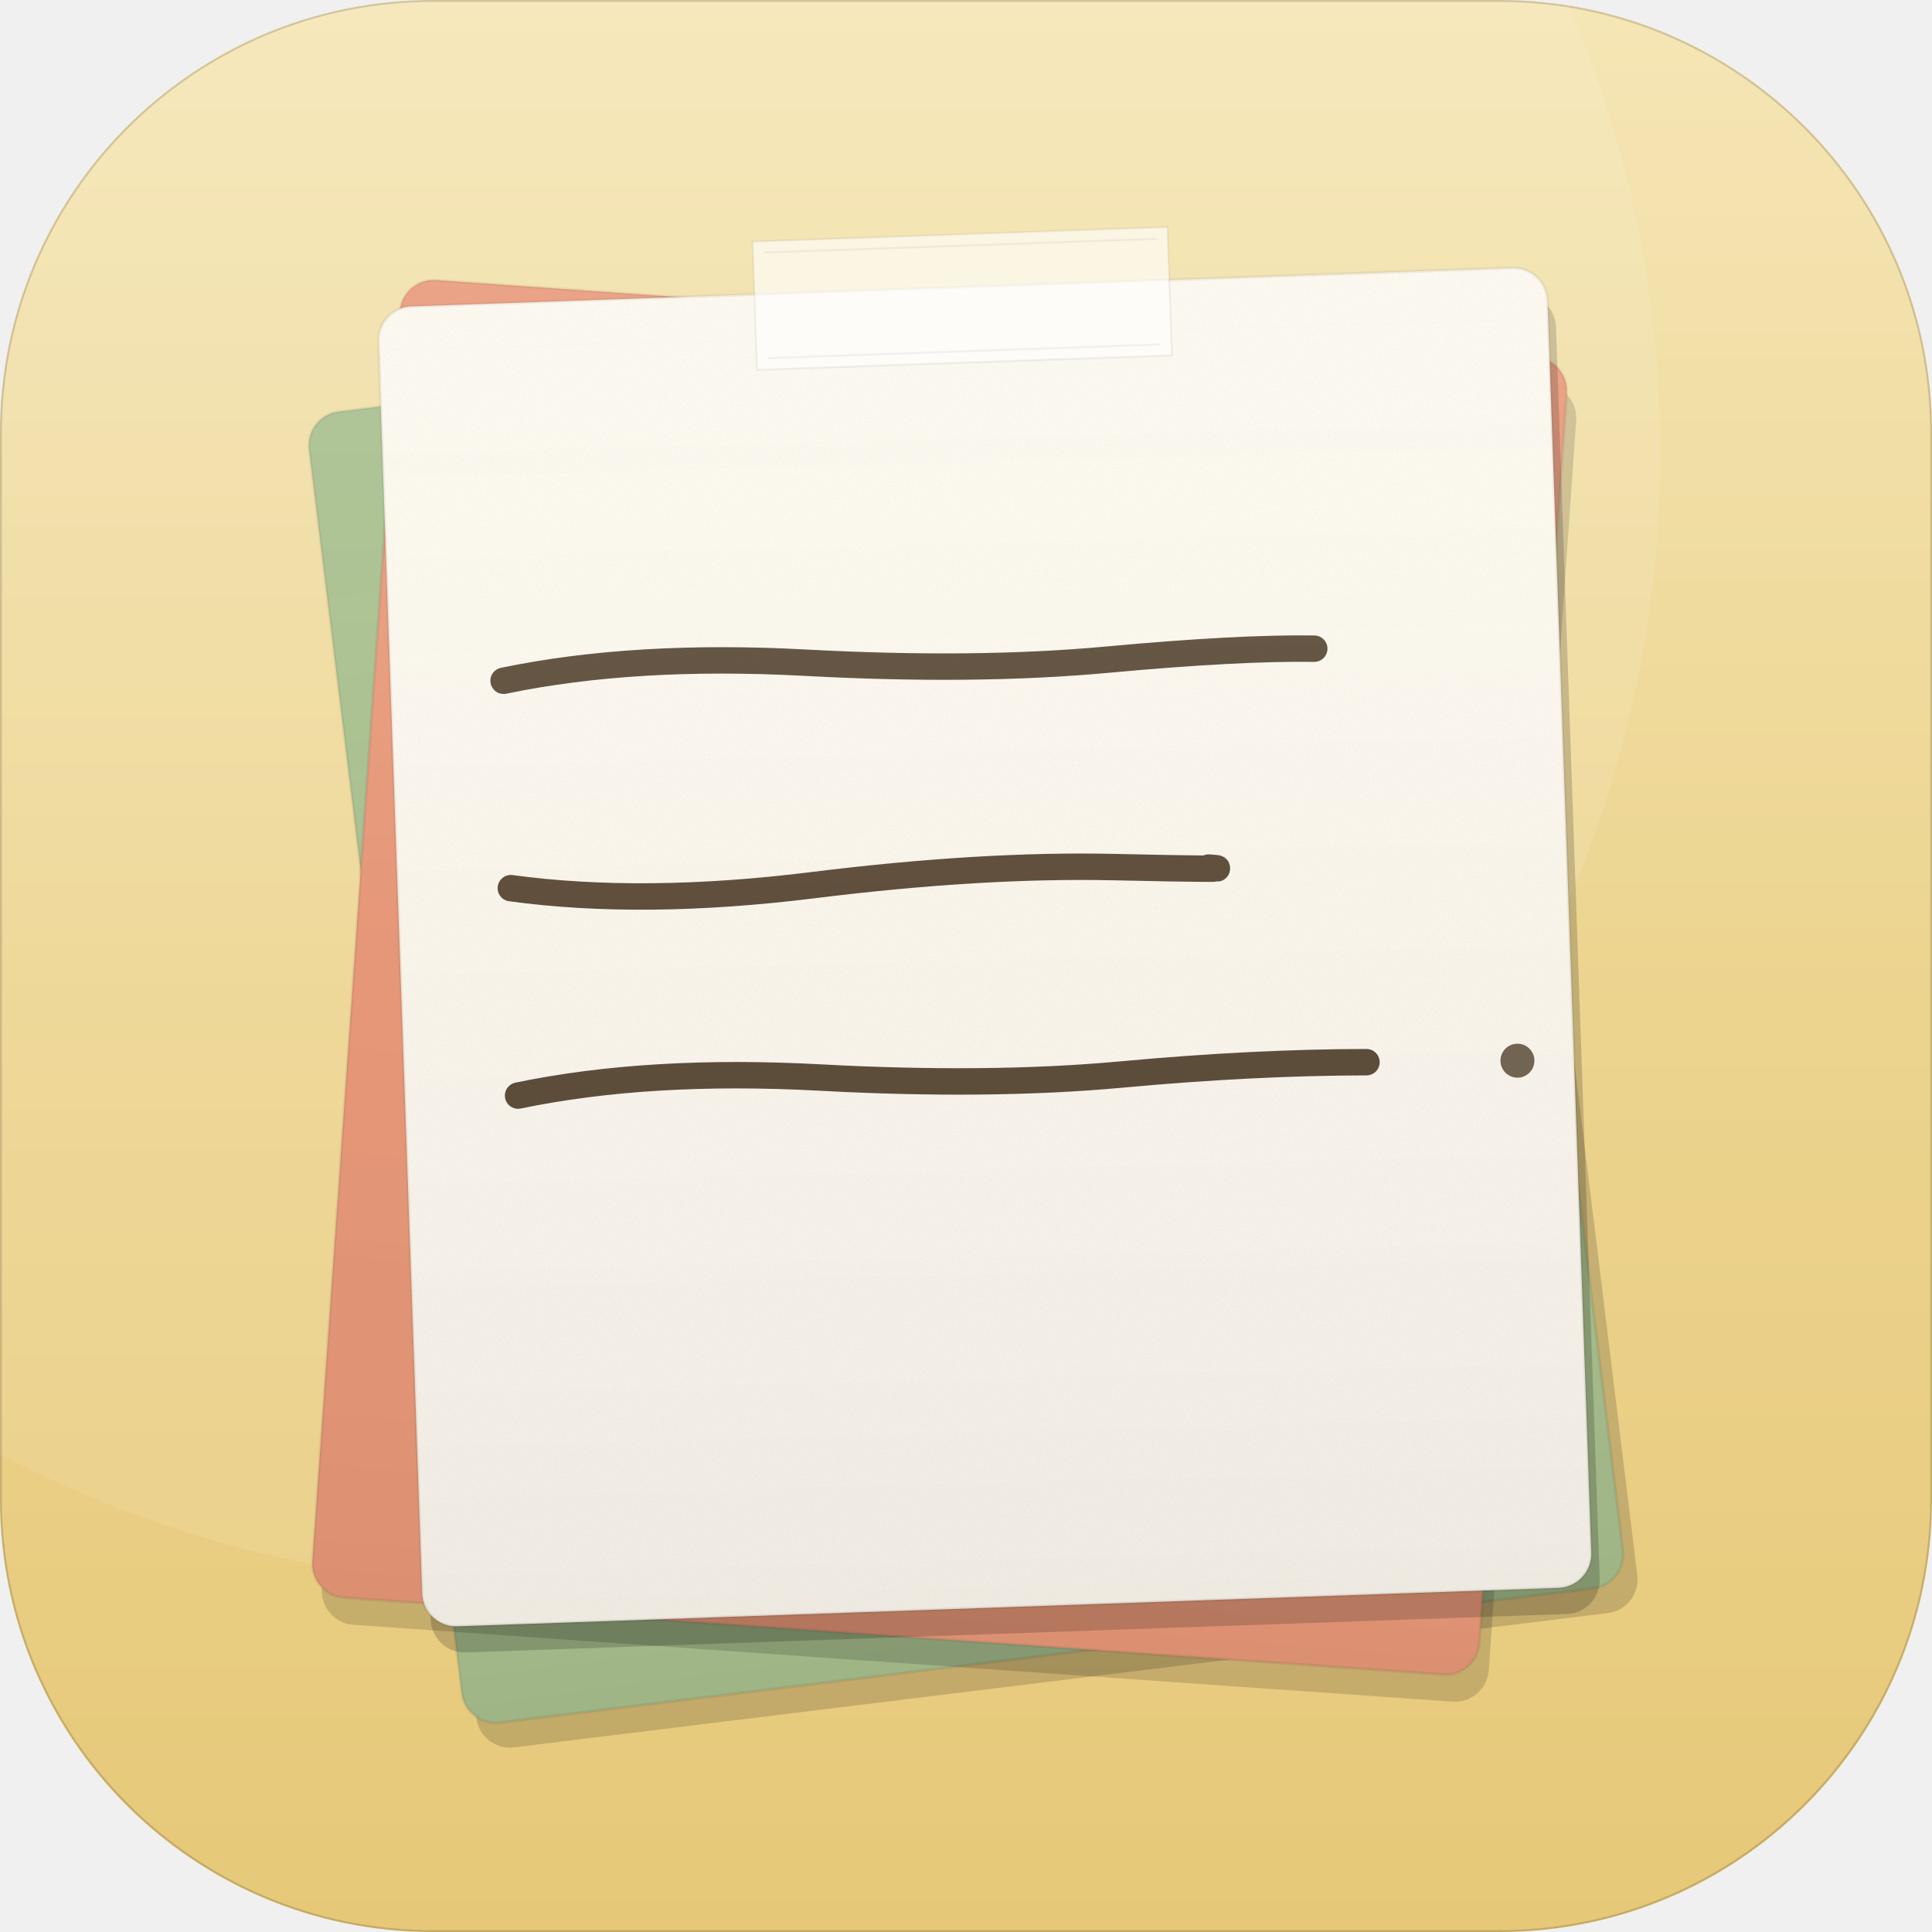
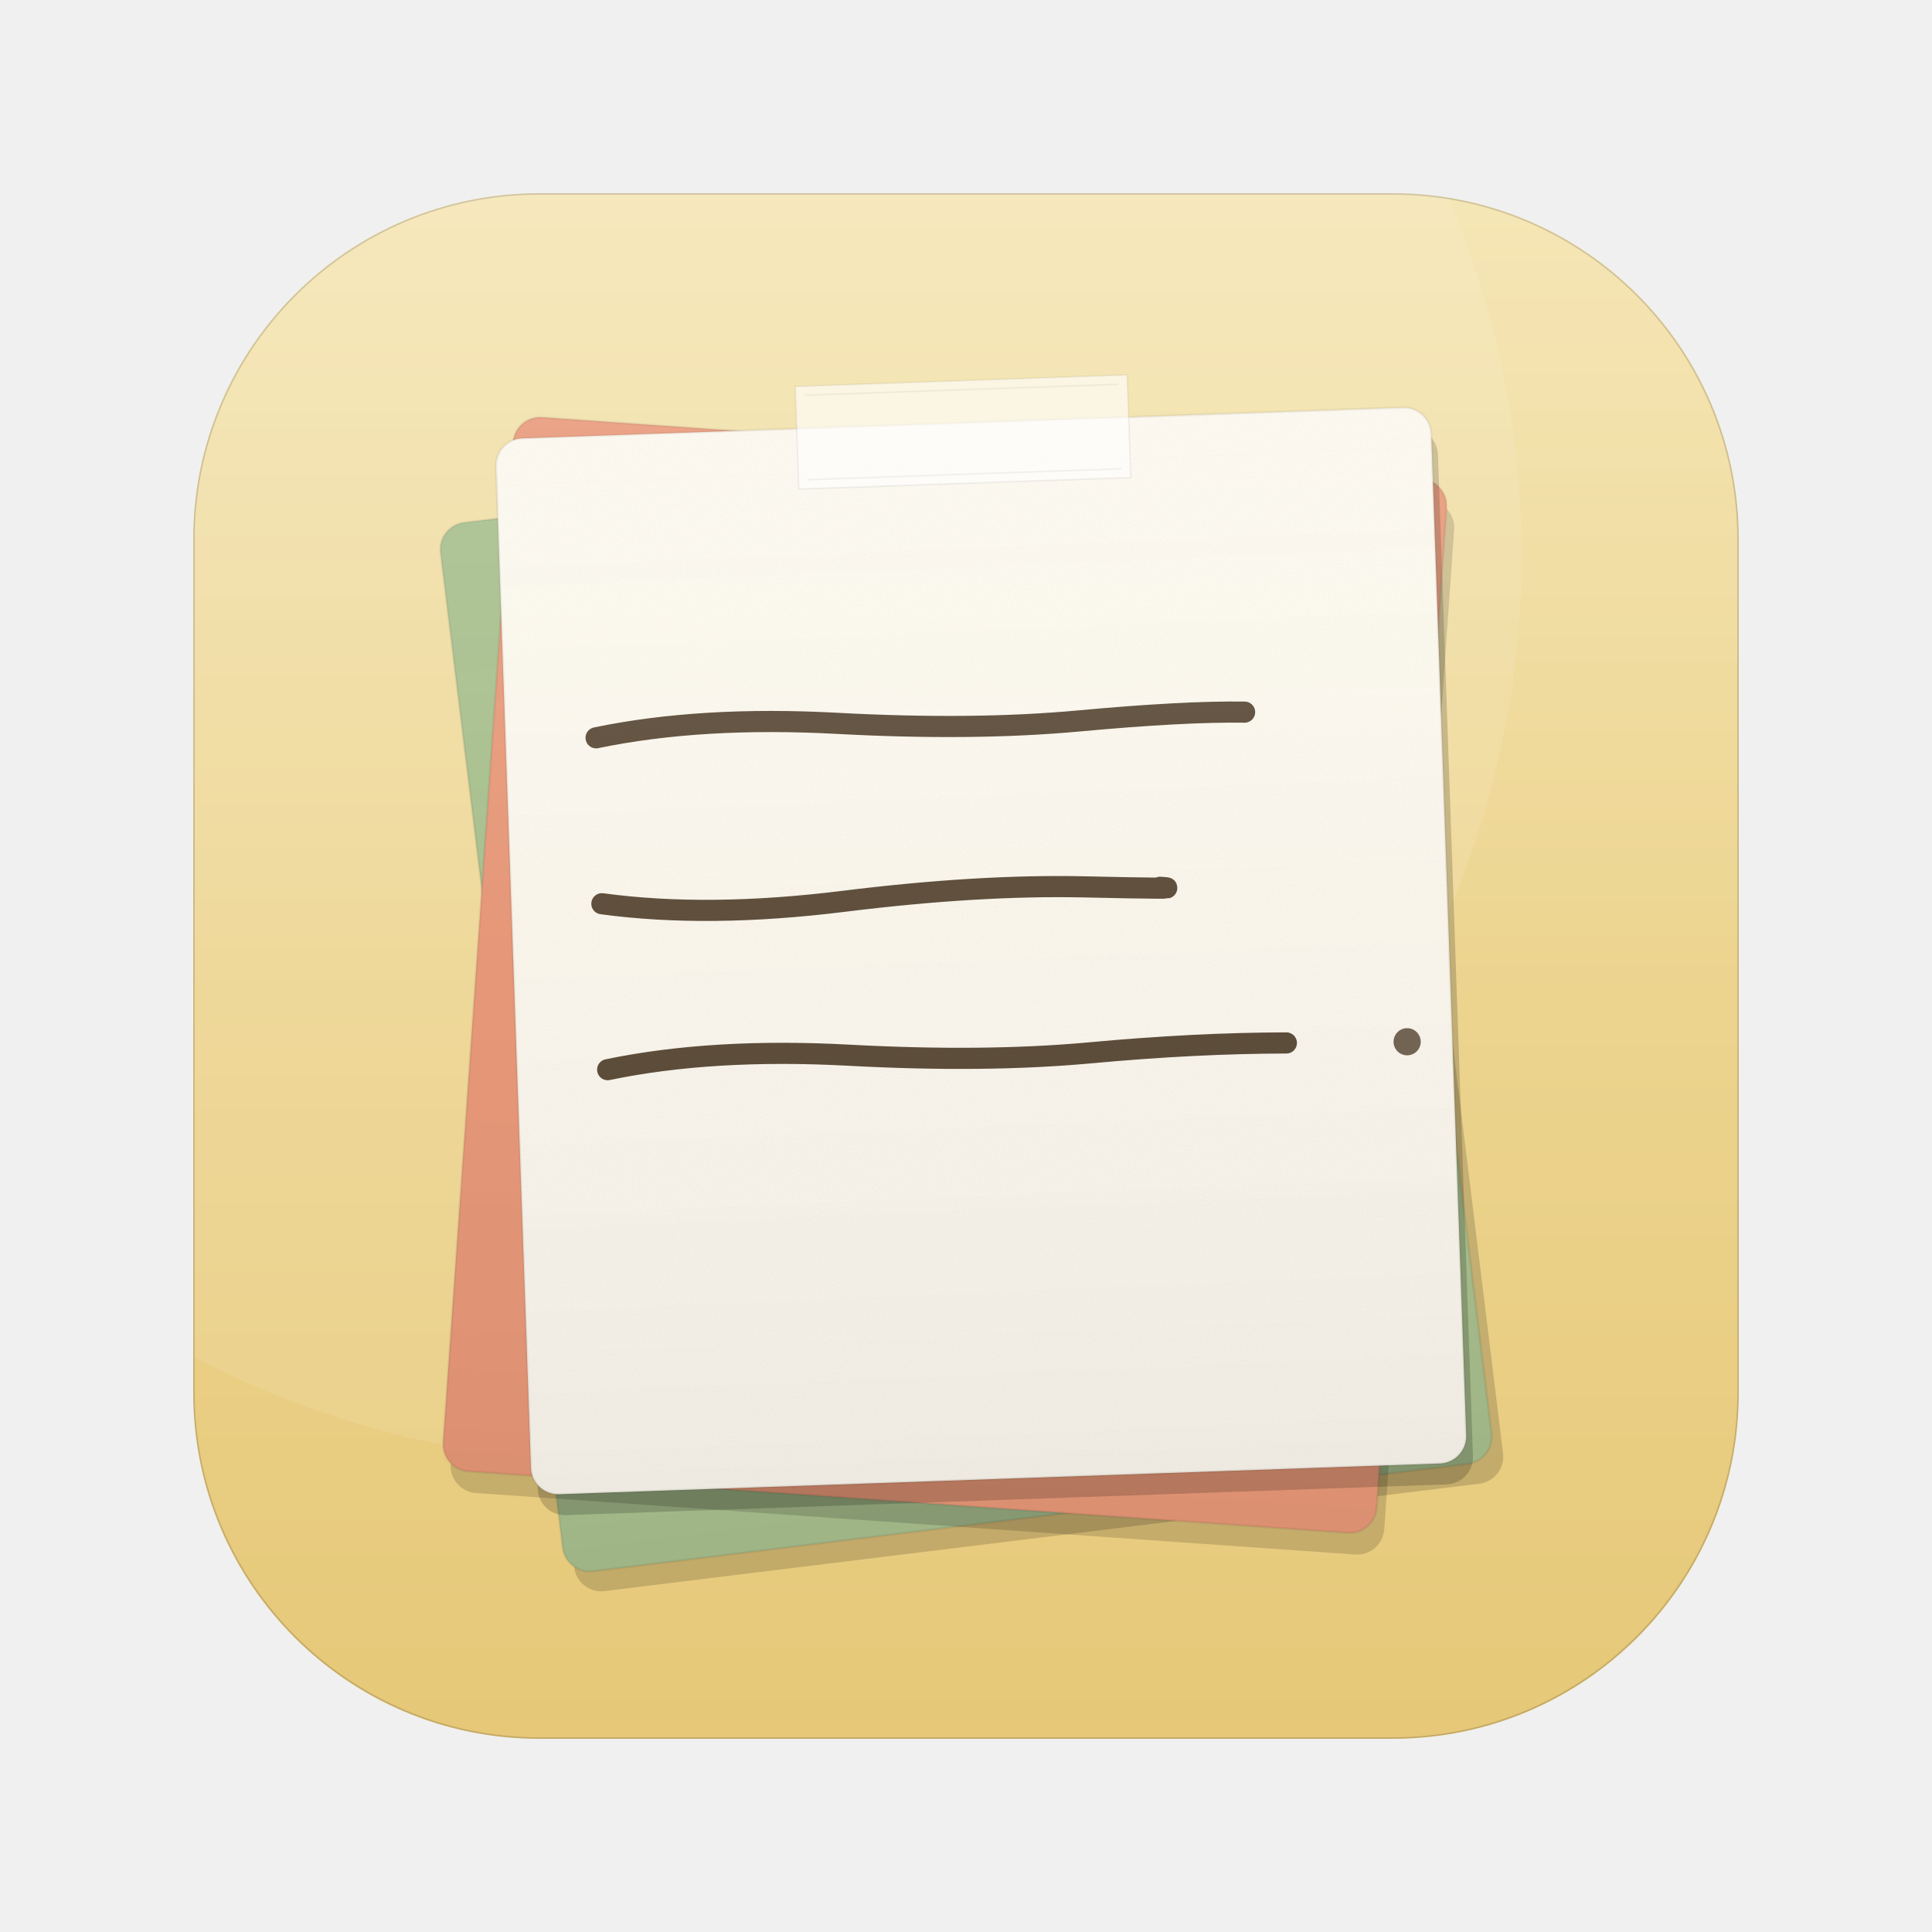
<svg xmlns="http://www.w3.org/2000/svg" viewBox="0 0 1024 1024" width="1024" height="1024">
-   <defs>
-     <clipPath id="clip">
-       <rect x="0" y="0" width="1024" height="1024" rx="229" ry="229" />
-     </clipPath>
-     <linearGradient id="bg" x1="0" y1="0" x2="0" y2="1">
-       <stop offset="0" stop-color="#f3e1a8" />
-       <stop offset="1" stop-color="#e6c878" />
-     </linearGradient>
-     <linearGradient id="paperShade" x1="0" y1="0" x2="0" y2="1">
-       <stop offset="0" stop-color="#fff" stop-opacity="0" />
-       <stop offset="1" stop-color="#000" stop-opacity="0.05" />
-     </linearGradient>
-     <filter id="grain" x="0" y="0" width="1" height="1">
-       <feTurbulence type="fractalNoise" baseFrequency="0.9" numOctaves="2" seed="3" />
-       <feColorMatrix values="0 0 0 0 0  0 0 0 0 0  0 0 0 0 0  0 0 0 0.07 0" />
-       <feComposite in2="SourceGraphic" operator="in" />
-     </filter>
-     <linearGradient id="hl" x1="0" y1="0" x2="0" y2="1">
-       <stop offset="0" stop-color="#fff" stop-opacity="0.16" />
-       <stop offset="0.5" stop-color="#fff" stop-opacity="0" />
-     </linearGradient>
-   </defs>
-   <g clip-path="url(#clip)">
-     <rect x="0" y="0" width="1024" height="1024" fill="url(#bg)" />
-     <circle cx="280" cy="240" r="600" fill="#fff" opacity="0.09" />
-     <g transform="translate(512 530) rotate(-7) translate(-310 -350)">
-       <rect x="6" y="14" width="620" height="700" rx="18" fill="#000" opacity="0.162" />
-       <rect x="0" y="0" width="620" height="700" rx="18" fill="#a8bf8d" />
-       <rect x="0" y="0" width="620" height="700" rx="18" fill="url(#paperShade)" />
-       <rect x="0" y="0" width="620" height="700" rx="18" fill="none" stroke="rgba(0,0,0,0.07)" stroke-width="1.5" />
+   <g transform="translate(102.4 102.4) scale(0.8)">
+     <defs>
+       <clipPath id="clip">
+         <rect x="0" y="0" width="1024" height="1024" rx="229" ry="229" />
+       </clipPath>
+       <linearGradient id="bg" x1="0" y1="0" x2="0" y2="1">
+         <stop offset="0" stop-color="#f3e1a8" />
+         <stop offset="1" stop-color="#e6c878" />
+       </linearGradient>
+       <linearGradient id="paperShade" x1="0" y1="0" x2="0" y2="1">
+         <stop offset="0" stop-color="#fff" stop-opacity="0" />
+         <stop offset="1" stop-color="#000" stop-opacity="0.05" />
+       </linearGradient>
+       <filter id="grain" x="0" y="0" width="1" height="1">
+         <feTurbulence type="fractalNoise" baseFrequency="0.9" numOctaves="2" seed="3" />
+         <feColorMatrix values="0 0 0 0 0  0 0 0 0 0  0 0 0 0 0  0 0 0 0.07 0" />
+         <feComposite in2="SourceGraphic" operator="in" />
+       </filter>
+       <linearGradient id="hl" x1="0" y1="0" x2="0" y2="1">
+         <stop offset="0" stop-color="#fff" stop-opacity="0.16" />
+         <stop offset="0.5" stop-color="#fff" stop-opacity="0" />
+       </linearGradient>
+     </defs>
+     <g clip-path="url(#clip)">
+       <rect x="0" y="0" width="1024" height="1024" fill="url(#bg)" />
+       <circle cx="280" cy="240" r="600" fill="#fff" opacity="0.09" />
+       <g transform="translate(512 530) rotate(-7) translate(-310 -350)">
+         <rect x="6" y="14" width="620" height="700" rx="18" fill="#000" opacity="0.162" />
+         <rect x="0" y="0" width="620" height="700" rx="18" fill="#a8bf8d" />
+         <rect x="0" y="0" width="620" height="700" rx="18" fill="url(#paperShade)" />
+         <rect x="0" y="0" width="620" height="700" rx="18" fill="none" stroke="rgba(0,0,0,0.07)" stroke-width="1.5" />
+       </g>
+       <g transform="translate(498 518) rotate(4) translate(-310 -350)">
+         <rect x="6" y="14" width="620" height="700" rx="18" fill="#000" opacity="0.153" />
+         <rect x="0" y="0" width="620" height="700" rx="18" fill="#e89878" />
+         <rect x="0" y="0" width="620" height="700" rx="18" fill="url(#paperShade)" />
+         <rect x="0" y="0" width="620" height="700" rx="18" fill="none" stroke="rgba(0,0,0,0.07)" stroke-width="1.5" />
+       </g>
+       <g transform="translate(522 502) rotate(-2) translate(-310 -350)">
+         <rect x="4" y="14" width="620" height="700" rx="18" fill="#000" opacity="0.18" />
+         <rect x="0" y="0" width="620" height="700" rx="18" fill="#fefaf0" />
+         <rect x="0" y="0" width="620" height="700" rx="18" filter="url(#grain)" opacity="0.4" />
+         <rect x="0" y="0" width="620" height="700" rx="18" fill="url(#paperShade)" />
+         <rect x="0" y="0" width="620" height="700" rx="18" fill="none" stroke="rgba(0,0,0,0.07)" stroke-width="1.5" />
+         <g stroke="#3a2814" stroke-width="14" stroke-linecap="round" fill="none" opacity="0.82">
+           <path d="M 60 200 q 70 -12 160 -4 t 160 4 t 110 -2" />
+           <path d="M 60 310 q 70 12 160 4 t 160 -4 t 50 2" />
+           <path d="M 60 420 q 70 -12 160 -4 t 160 4 t 130 -2" />
+         </g>
+         <circle cx="590" cy="420" r="9" fill="#3a2814" opacity="0.7" />
+         <g transform="translate(200 -28)">
+           <rect x="0" y="0" width="220" height="68" fill="rgba(255,255,255,0.55)" stroke="rgba(0,0,0,0.07)" />
+           <g stroke="rgba(0,0,0,0.07)" stroke-width="1">
+             <line x1="6" y1="6" x2="214" y2="6" />
+             <line x1="6" y1="62" x2="214" y2="62" />
+           </g>
+           <rect x="0" y="0" width="220" height="68" fill="#fff" opacity="0.18" />
+         </g>
+       </g>
+       <rect x="0" y="0" width="1024" height="1024" fill="url(#hl)" />
    </g>
-     <g transform="translate(498 518) rotate(4) translate(-310 -350)">
-       <rect x="6" y="14" width="620" height="700" rx="18" fill="#000" opacity="0.153" />
-       <rect x="0" y="0" width="620" height="700" rx="18" fill="#e89878" />
-       <rect x="0" y="0" width="620" height="700" rx="18" fill="url(#paperShade)" />
-       <rect x="0" y="0" width="620" height="700" rx="18" fill="none" stroke="rgba(0,0,0,0.07)" stroke-width="1.5" />
-     </g>
-     <g transform="translate(522 502) rotate(-2) translate(-310 -350)">
-       <rect x="4" y="14" width="620" height="700" rx="18" fill="#000" opacity="0.18" />
-       <rect x="0" y="0" width="620" height="700" rx="18" fill="#fefaf0" />
-       <rect x="0" y="0" width="620" height="700" rx="18" filter="url(#grain)" opacity="0.4" />
-       <rect x="0" y="0" width="620" height="700" rx="18" fill="url(#paperShade)" />
-       <rect x="0" y="0" width="620" height="700" rx="18" fill="none" stroke="rgba(0,0,0,0.07)" stroke-width="1.5" />
-       <g stroke="#3a2814" stroke-width="14" stroke-linecap="round" fill="none" opacity="0.82">
-         <path d="M 60 200 q 70 -12 160 -4 t 160 4 t 110 -2" />
-         <path d="M 60 310 q 70 12 160 4 t 160 -4 t 50 2" />
-         <path d="M 60 420 q 70 -12 160 -4 t 160 4 t 130 -2" />
-       </g>
-       <circle cx="590" cy="420" r="9" fill="#3a2814" opacity="0.7" />
-       <g transform="translate(200 -28)">
-         <rect x="0" y="0" width="220" height="68" fill="rgba(255,255,255,0.55)" stroke="rgba(0,0,0,0.07)" />
-         <g stroke="rgba(0,0,0,0.07)" stroke-width="1">
-           <line x1="6" y1="6" x2="214" y2="6" />
-           <line x1="6" y1="62" x2="214" y2="62" />
-         </g>
-         <rect x="0" y="0" width="220" height="68" fill="#fff" opacity="0.18" />
-       </g>
-     </g>
-     <rect x="0" y="0" width="1024" height="1024" fill="url(#hl)" />
+     <rect x="0.5" y="0.5" width="1023" height="1023" rx="229" ry="229" fill="none" stroke="rgba(0,0,0,0.15)" stroke-width="1" />
  </g>
-   <rect x="0.5" y="0.5" width="1023" height="1023" rx="229" ry="229" fill="none" stroke="rgba(0,0,0,0.15)" stroke-width="1" />
</svg>
